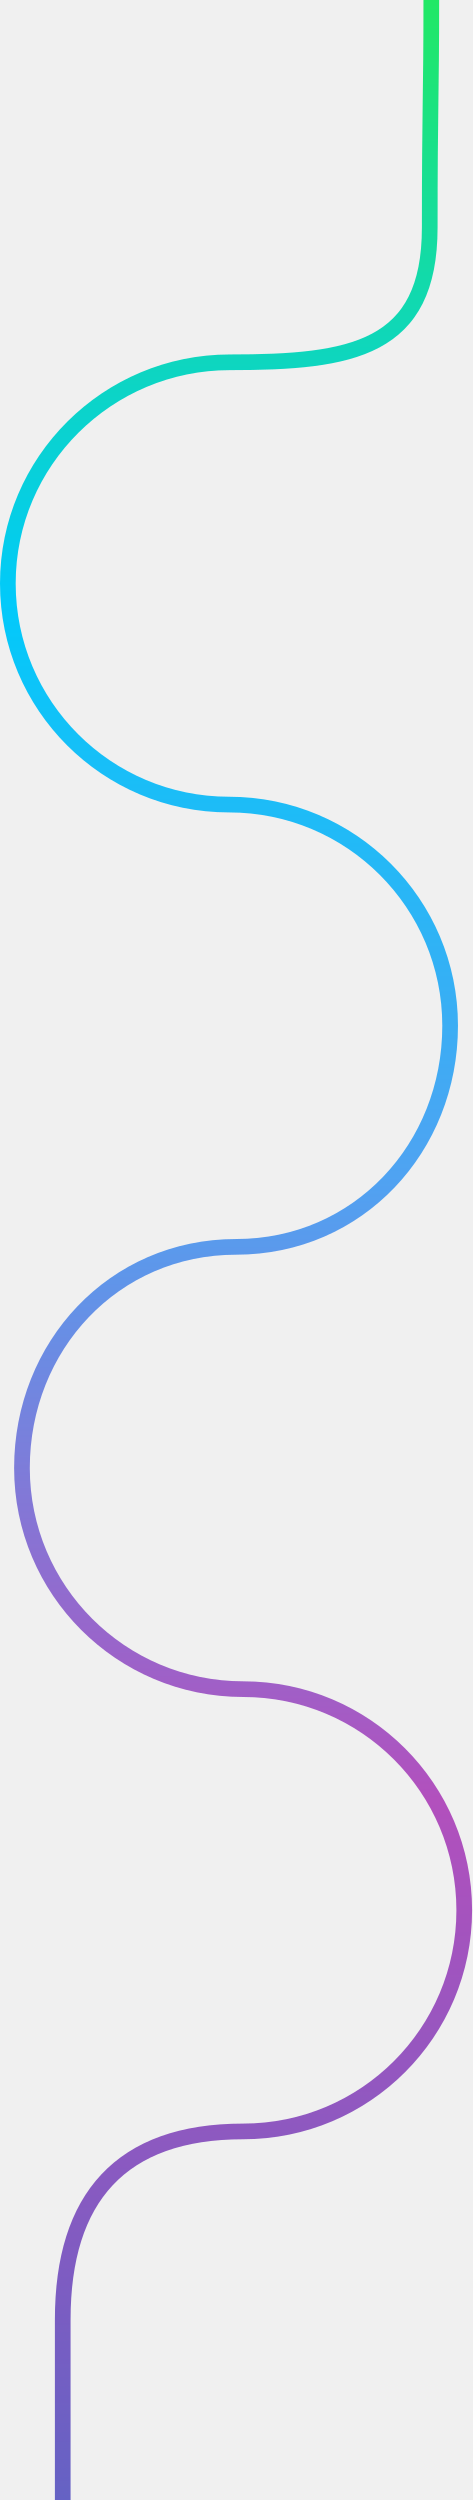
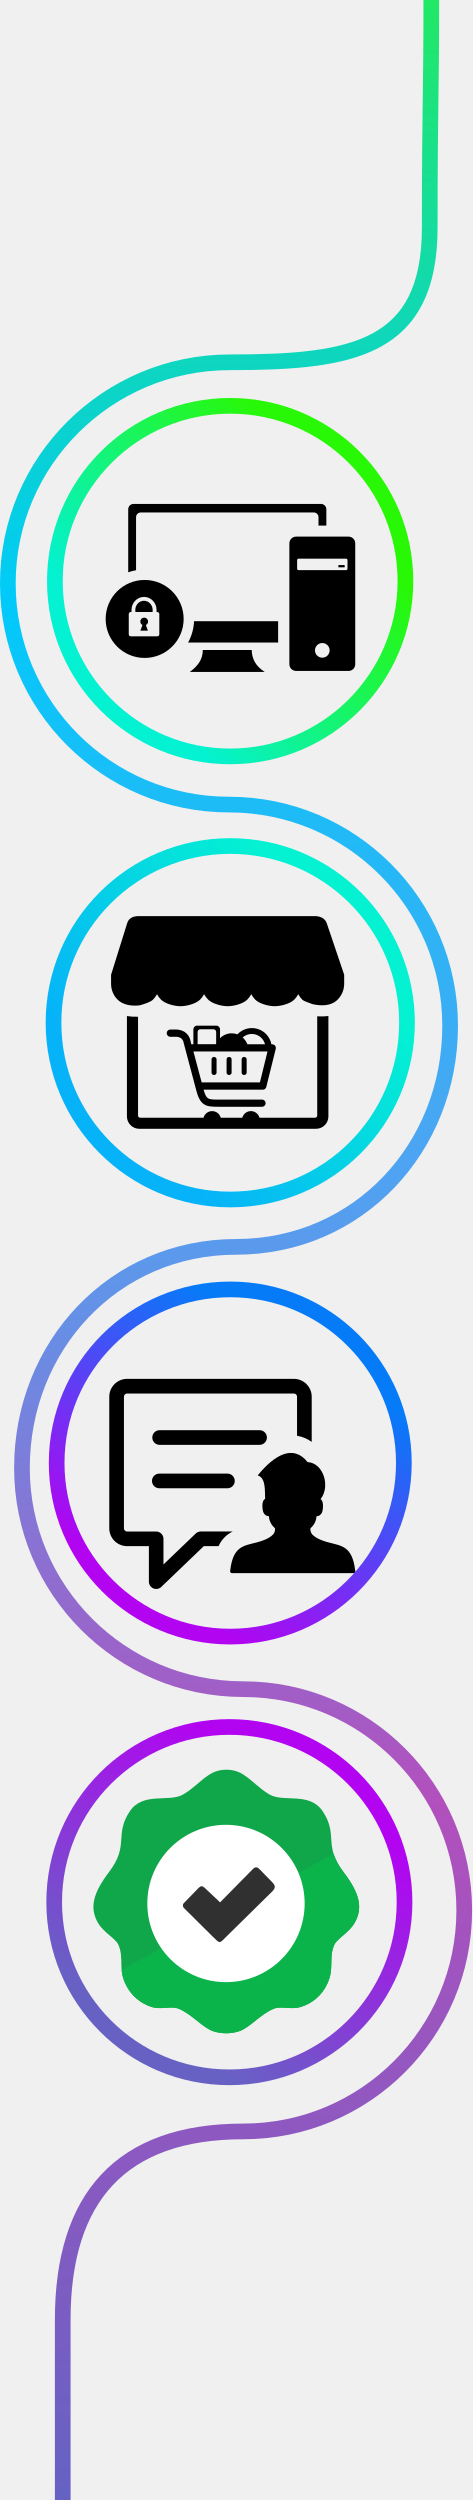
- <svg xmlns="http://www.w3.org/2000/svg" id="Layer_2" data-name="Layer 2" viewBox="0 0 301 1594">
+ <svg xmlns="http://www.w3.org/2000/svg" viewBox="0 0 301 1594">
  <defs>
-     <linearGradient id="linear-gradient" x1="964" y1="1369.5" x2="964" y2="-224.5" gradientUnits="userSpaceOnUse">
+     <linearGradient id="linear-gradient" x1="5.99" y1="1080.2" x2="6.79" y2="1080.86" gradientTransform="matrix(162.86, 0, 0, -162.86, -893.11, 176345.23)" gradientUnits="userSpaceOnUse">
+       <stop offset="0" stop-color="#04f1d2" />
+       <stop offset="1" stop-color="#28f806" />
+     </linearGradient>
+     <linearGradient id="linear-gradient-2" x1="5.99" y1="1078.47" x2="6.79" y2="1079.13" gradientTransform="matrix(162.86, 0, 0, -162.86, -893.11, 176345.23)" gradientUnits="userSpaceOnUse">
+       <stop offset="0" stop-color="#06b3f8" />
+       <stop offset="1" stop-color="#04f1d2" />
+     </linearGradient>
+     <linearGradient id="linear-gradient-3" x1="6.08" y1="1076.58" x2="6.67" y2="1077.52" gradientTransform="matrix(162.86, 0, 0, -162.86, -893.11, 176345.23)" gradientUnits="userSpaceOnUse">
+       <stop offset="0" stop-color="#b204f1" />
+       <stop offset="1" stop-color="#067bf8" />
+     </linearGradient>
+     <linearGradient id="linear-gradient-4" x1="6.07" y1="1074.86" x2="6.66" y2="1075.81" gradientTransform="matrix(162.86, 0, 0, -162.86, -893.11, 176345.23)" gradientUnits="userSpaceOnUse">
+       <stop offset="0" stop-color="#6861c4" />
+       <stop offset="1" stop-color="#b204f1" />
+     </linearGradient>
+     <linearGradient id="linear-gradient-5" x1="964" y1="1369.5" x2="964" y2="-224.5" gradientUnits="userSpaceOnUse">
      <stop offset="0" stop-color="#6562c4" />
      <stop offset="0.28" stop-color="#b250bd" />
      <stop offset="0.53" stop-color="#4fa3f2" />
      <stop offset="0.76" stop-color="#01cafa" />
      <stop offset="1" stop-color="#21e865" />
    </linearGradient>
  </defs>
-   <path d="M853.5,1369.5v-115c0-77.87,37.13-120,115-120a141,141,0,0,0,0-282,141,141,0,0,1-141-141c0-77.87,58.63-141,136.5-141s136.5-63.13,136.5-141a141,141,0,0,0-141-141,141,141,0,0,1-141-141c0-77.87,63.63-141,141.5-141s127.5-8.13,127.5-86,1-83,1-145" transform="translate(-813.5 224.5)" style="fill:none;stroke-miterlimit:10;stroke-width:10px;stroke:url(#linear-gradient)" />
+   <g id="Layer_1" data-name="Layer 1">
+     <circle cx="146.74" cy="370.52" r="111.76" style="fill:none;stroke-width:10px;stroke:url(#linear-gradient)" />
+     <circle cx="146.81" cy="652.11" r="112.69" style="fill:none;stroke-width:10px;stroke:url(#linear-gradient-2)" />
+     <circle cx="146.81" cy="932.81" r="110.69" style="fill:none;stroke-width:10px;stroke:url(#linear-gradient-3)" />
+     <circle cx="146.24" cy="1212.81" r="111.69" style="fill:none;stroke-width:10px;stroke:url(#linear-gradient-4)" />
+     <path d="M898.64,96.8h119.51a3.44,3.44,0,0,1,3.43,3.44v10.39h-5v-5.38a3,3,0,0,0-3-3H903.25a3,3,0,0,0-3,3v33.83a30.88,30.88,0,0,0-5,1.32V100.24A3.44,3.44,0,0,1,898.64,96.8Zm-1.73,68.93h.44v-1.36a8.42,8.42,0,0,1,2.33-5.83,7.76,7.76,0,0,1,11.32,0,8.42,8.42,0,0,1,2.33,5.83v1.36h.44a1.31,1.31,0,0,1,1.31,1.3v12.9a1.31,1.31,0,0,1-1.31,1.3H896.91a1.31,1.31,0,0,1-1.31-1.3V167a1.31,1.31,0,0,1,1.31-1.3Zm7.4,8.34L903,177.62h4.78l-1.26-3.6a2.48,2.48,0,1,0-2.16,0Zm-4.49-8.34h11v-1.36a5.93,5.93,0,0,0-1.64-4.12,5.32,5.32,0,0,0-7.78,0,6,6,0,0,0-1.63,4.12Zm5.91-20.45a24.86,24.86,0,1,1-24.86,24.85A24.86,24.86,0,0,1,905.73,145.28Zm96.6-27.64h33.37a4.31,4.31,0,0,1,4.3,4.3V199a4.31,4.31,0,0,1-4.3,4.3h-33.37A4.31,4.31,0,0,1,998,199V121.94A4.31,4.31,0,0,1,1002.33,117.64Zm26.93,18.15h4v1.44h-4ZM1019,185.49a4.68,4.68,0,1,1-4.68,4.68A4.69,4.69,0,0,1,1019,185.49Zm-15.15-53.78h30.31a.9.9,0,0,1,.9.9v5.52a.9.9,0,0,1-.9.9h-30.31a.9.9,0,0,1-.9-.9v-5.52A.9.9,0,0,1,1003.86,131.71Zm-13,53.48H933.43a31.36,31.36,0,0,0,3.8-13.61h53.61v13.61Zm-48,4.74H974c.08,5.39,2.3,10.22,8.31,14H934.5c4.81-3.49,8.33-7.73,8.31-14Z" transform="translate(-813.5 224.5)" style="fill-rule:evenodd" />
+     <path d="M922.1,436.56a2.32,2.32,0,0,1,0-4.64h3.38a10.81,10.81,0,0,1,5.63,1.46,8.89,8.89,0,0,1,3.78,5.36.19.19,0,0,0,0,.18l.58,2.42h1.33v-9.55a2.34,2.34,0,0,1,2.33-2.34h12.32a2.34,2.34,0,0,1,2.33,2.34v5.67a10.53,10.53,0,0,1,7.46-3.12,10.21,10.21,0,0,1,3.63.64,12.66,12.66,0,0,1,21.67,6.36h.57a2.3,2.3,0,0,1,2.28,2.3,2.82,2.82,0,0,1-.1.7l-6,24.18a2.28,2.28,0,0,1-2.24,1.77H943.3c.82,3,1.66,4.66,2.73,5.41,1.36.89,3.72.95,7.66.89H980.4a2.3,2.3,0,1,1,0,4.59H953.8c-4.84,0-7.9,0-10.31-1.66s-3.77-4.47-5.06-9.6h0l-7.91-29.83V440a4.11,4.11,0,0,0-1.77-2.65,6,6,0,0,0-3.27-.78Zm100.79-13.3v64.09a7.89,7.89,0,0,1-7.87,7.87H902.3a7.84,7.84,0,0,1-5.56-2.32h0a7.85,7.85,0,0,1-2.31-5.56v-64a34.25,34.25,0,0,0,7.08.42v63a1.33,1.33,0,0,0,.4,1h0a1.32,1.32,0,0,0,1,.39h40.37a5.66,5.66,0,0,1,5.47-4.21h0a5.68,5.68,0,0,1,5.48,4.21H968a5.66,5.66,0,0,1,5.47-4.21h0a5.67,5.67,0,0,1,5.47,4.21h35.46a1.36,1.36,0,0,0,1.36-1.37V423.47a33,33,0,0,0,7.09-.19Zm-55.32,27.46a1.63,1.63,0,0,1,3.2,0v8.89a1.63,1.63,0,0,1-1.91,1.29,1.65,1.65,0,0,1-1.29-1.29Zm-9.6,0a1.63,1.63,0,0,1,3.2,0v8.89a1.63,1.63,0,0,1-1.91,1.29,1.65,1.65,0,0,1-1.29-1.29Zm-9.59,0a1.63,1.63,0,0,1,3.2,0v8.89a1.63,1.63,0,0,1-1.91,1.29,1.65,1.65,0,0,1-1.29-1.29ZM968.23,437a11.13,11.13,0,0,1,3,4.32h11.24A8.69,8.69,0,0,0,968.23,437Zm3.76,8.91H936.83l5.24,19.72h37.15l4.84-19.72Zm-20.88-4.64c0-.16.14-.33.21-.48v-7.33a1.69,1.69,0,0,0-1.7-1.69H941.2a1.69,1.69,0,0,0-1.7,1.69h0v7.81Zm61.54-25.55c-1.52-.71-5.24-1.68-6.41-2.84a14.86,14.86,0,0,1-2.57-3.48,14.82,14.82,0,0,1-2.56,3.48c-2.59,2.57-8.46,4.18-12.44,4.18s-9.86-1.61-12.41-4.18a14.82,14.82,0,0,1-2.56-3.48,14.82,14.82,0,0,1-2.56,3.48c-2.59,2.57-8.47,4.18-12.45,4.18s-9.85-1.61-12.44-4.18a15.11,15.11,0,0,1-2.63-3.48,14.86,14.86,0,0,1-2.57,3.48c-2.59,2.57-8.46,4.18-12.44,4.18s-9.85-1.61-12.44-4.18a14.86,14.86,0,0,1-2.57-3.48,14.82,14.82,0,0,1-2.56,3.48c-1.7,1.69-6.19,3-8.56,3.63-4.78.58-10.41-.11-14-3.63a14.25,14.25,0,0,1-4.16-10.09v-5.61h0a1.68,1.68,0,0,1,.2-.79l10.06-32.23c.82-2.65,2.84-4.35,6.75-4.54h113.77c3.51.37,5.79,1.85,6.73,4.52l10.89,32.19a1.82,1.82,0,0,1,.23.76h0v5.7a14.29,14.29,0,0,1-4.2,10.09c-4.21,4.21-10.62,4.1-16.11,2.84Z" transform="translate(-813.5 224.5)" />
+     <path d="M917.73,773l20.56-19.72a4.66,4.66,0,0,1,3.23-1.3h20.35a18.73,18.73,0,0,0-9,9.34h-9.43l-26.86,25.76a4.67,4.67,0,0,1-8.15-3.13V761.33H894.52A11.4,11.4,0,0,1,883.17,750V666a11.44,11.44,0,0,1,11.35-11.35H1000.9A11.42,11.42,0,0,1,1012.25,666v28.85a22.6,22.6,0,0,0-9.36-3.92V666a2,2,0,0,0-2-2H894.52a2.05,2.05,0,0,0-2,2v84a2,2,0,0,0,.6,1.41,2,2,0,0,0,1.39.59h18.53a4.67,4.67,0,0,1,4.68,4.67V773Zm43.67,5.52a1.18,1.18,0,0,1-1.18-1.18,4.2,4.2,0,0,1,.13-1c1.89-15,8.5-15.22,16.82-17.39,2.48-.65,7-2,9.66-4.35a4.94,4.94,0,0,0,2-4.71,10.88,10.88,0,0,1-3.91-7.72h-.24a3.41,3.41,0,0,1-1.6-.42,4.62,4.62,0,0,1-2-3.22c-.35-1.64-.77-6.36,1.47-7.3h0c-.28-5.19.6-13.41-4.74-15,10.53-13,22.66-20.08,31.78-8.51,10.15.53,14.68,15.49,8.37,23.54h-.26c2.24.94,1.81,5.66,1.47,7.3a4.63,4.63,0,0,1-2,3.22,3.35,3.35,0,0,1-1.6.42h-.24a10.87,10.87,0,0,1-3.9,7.72,4.92,4.92,0,0,0,2,4.71c2.64,2.32,7.17,3.7,9.66,4.35,8.31,2.17,14.92,2.43,16.81,17.39a4.2,4.2,0,0,1,.13,1,1.18,1.18,0,0,1-1.18,1.18Zm-46.12-81.78a4.68,4.68,0,0,1,0-9.36H979a4.68,4.68,0,1,1,0,9.36Zm0,27.68a4.68,4.68,0,1,1,0-9.35h43.43a4.68,4.68,0,0,1,0,9.35Z" transform="translate(-813.5 224.5)" />
+     <path d="M957.83,903.88a19.32,19.32,0,0,1,11.65,3.66c4.55,2.89,9.65,8.59,16,12.21,9,5.11,25.37-1.91,33.78,10.62,4.93,7.32,5.15,13,5.52,18.71.4,6.11,1.48,11.74,7.72,20,10.36,13.69,12.51,22.81,7.17,32.31-3.62,6.47-11.29,10.07-13.06,14.17-3.77,8.73.4,15.31-4.77,25.47a27.09,27.09,0,0,1-16.54,14.08c-6.21,2-12.41-.88-17.42,1.2-8.74,3.68-15.17,12.22-22.14,14.37a26.83,26.83,0,0,1-16.06,0c-6.89-2.15-13.4-10.69-22.14-14.37-5-2.08-11.21.81-17.42-1.2A27.12,27.12,0,0,1,893.79,1041c-5.19-10.16-1-16.74-4.79-25.47-1.77-4.13-9.44-7.7-13.13-14.17-5.34-9.5-3.17-18.62,7.18-32.31,6.25-8.27,7.32-13.9,7.72-20,.36-5.66.6-11.39,5.52-18.71,8.45-12.53,24.93-5.51,33.82-10.6,6.43-3.63,11.52-9.32,16.08-12.22A19.45,19.45,0,0,1,957.83,903.88Z" transform="translate(-813.5 224.5)" style="fill:#10a64a;fill-rule:evenodd" />
+     <path d="M1026.17,957.43a37.24,37.24,0,0,0,6.33,11.66c10.35,13.69,12.51,22.81,7.17,32.31-3.63,6.47-11.29,10.07-13.06,14.17-3.78,8.73.4,15.31-4.77,25.47a27.08,27.08,0,0,1-16.55,14.08c-6.2,2-12.41-.88-17.41,1.2-8.75,3.68-15.17,12.2-22.15,14.37a26.79,26.79,0,0,1-16.05,0c-6.89-2.17-13.4-10.69-22.14-14.37-5-2.08-11.21.8-17.42-1.2A27.13,27.13,0,0,1,893.79,1041a25,25,0,0,1-2.75-9.53Z" transform="translate(-813.5 224.5)" style="fill:#0bb34b;fill-rule:evenodd" />
+     <path d="M957.58,939a50.16,50.16,0,1,1-50.15,50.16h0A50.15,50.15,0,0,1,957.58,939Z" transform="translate(-813.5 224.5)" style="fill:#fff;fill-rule:evenodd" />
+     <path d="M944,979.18l9.82,9.26,19.69-20c1.94-2,3.17-3.56,5.51-1.09l7.82,8c2.55,2.54,2.42,4,0,6.38l-28.58,28.13c-5.09,5-4.14,5.31-9.38.17l-18-17.86a2.27,2.27,0,0,1-.23-3.21,2.69,2.69,0,0,1,.39-.36l9.11-9.39c1.37-1.38,2.46-1.38,3.87,0Z" transform="translate(-813.5 224.5)" style="fill:#303030;fill-rule:evenodd" />
+   </g>
+   <g id="Layer_2" data-name="Layer 2">
+     <path d="M853.5,1369.5v-115c0-77.87,37.13-120,115-120a141,141,0,0,0,0-282,141,141,0,0,1-141-141c0-77.87,58.63-141,136.5-141s136.5-63.13,136.5-141a141,141,0,0,0-141-141,141,141,0,0,1-141-141c0-77.87,63.63-141,141.5-141s127.5-8.13,127.5-86,1-83,1-145" transform="translate(-813.5 224.5)" style="fill:none;stroke-miterlimit:10;stroke-width:10px;stroke:url(#linear-gradient-5)" />
+   </g>
</svg>
